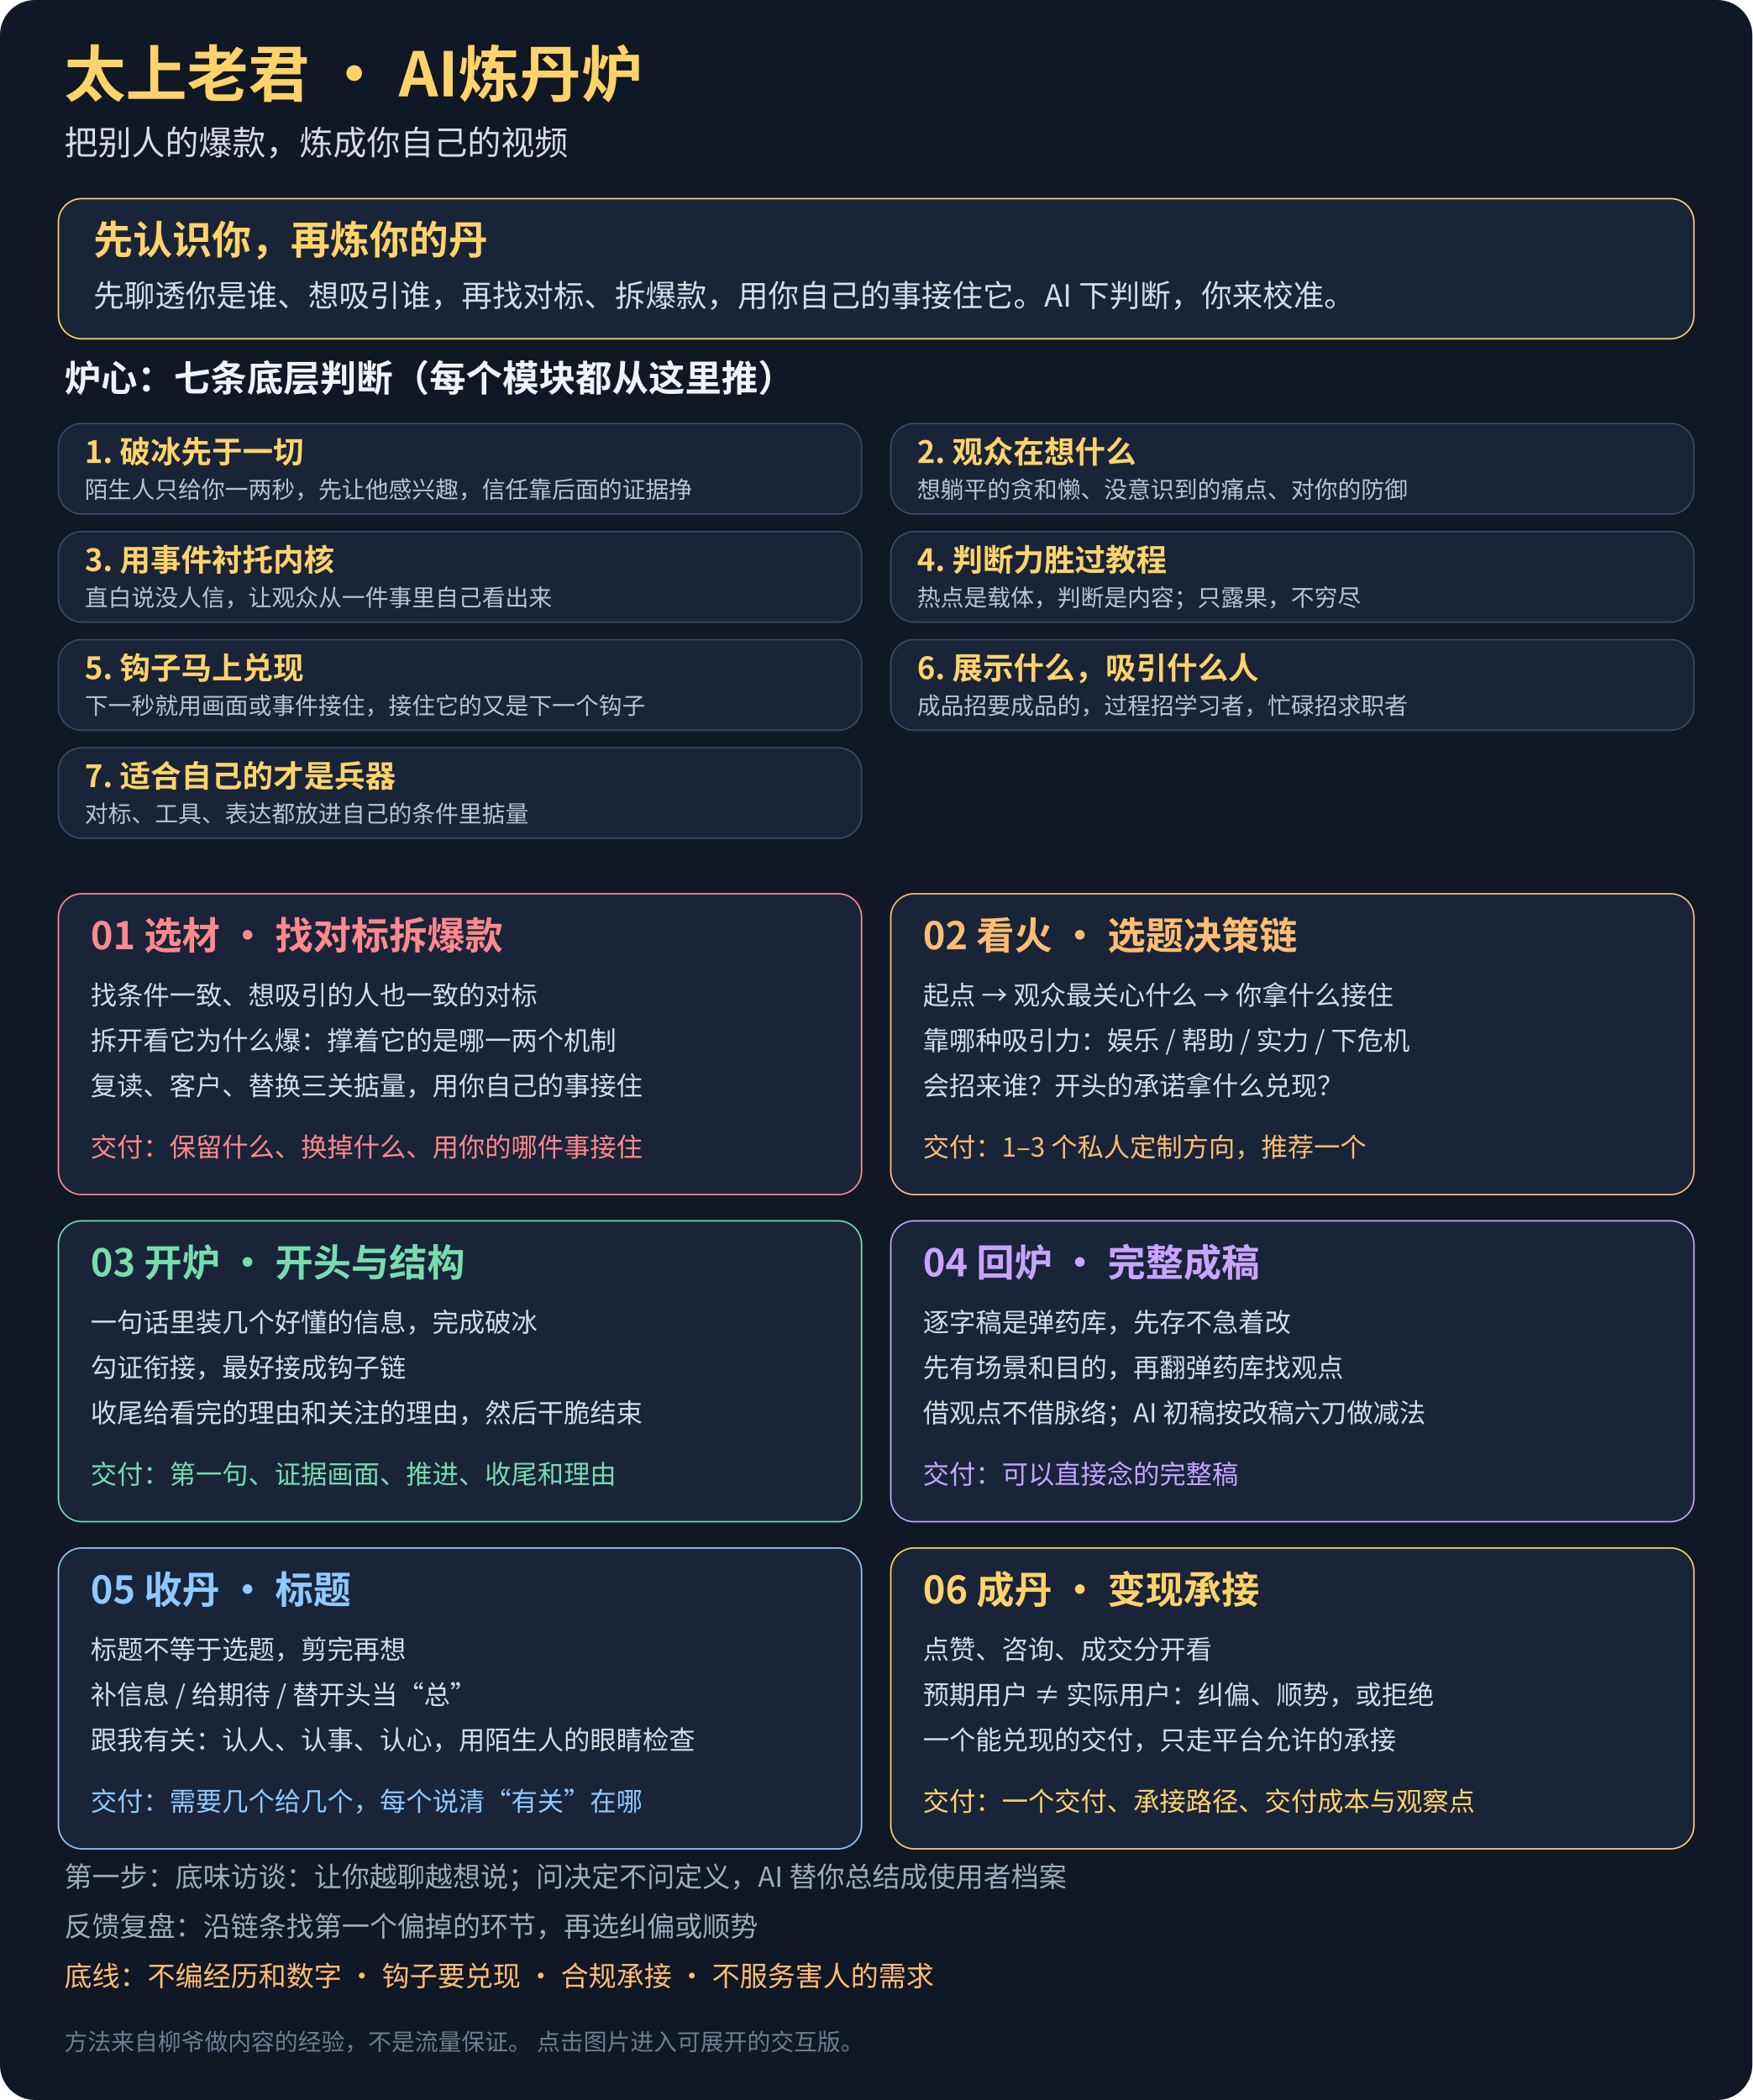
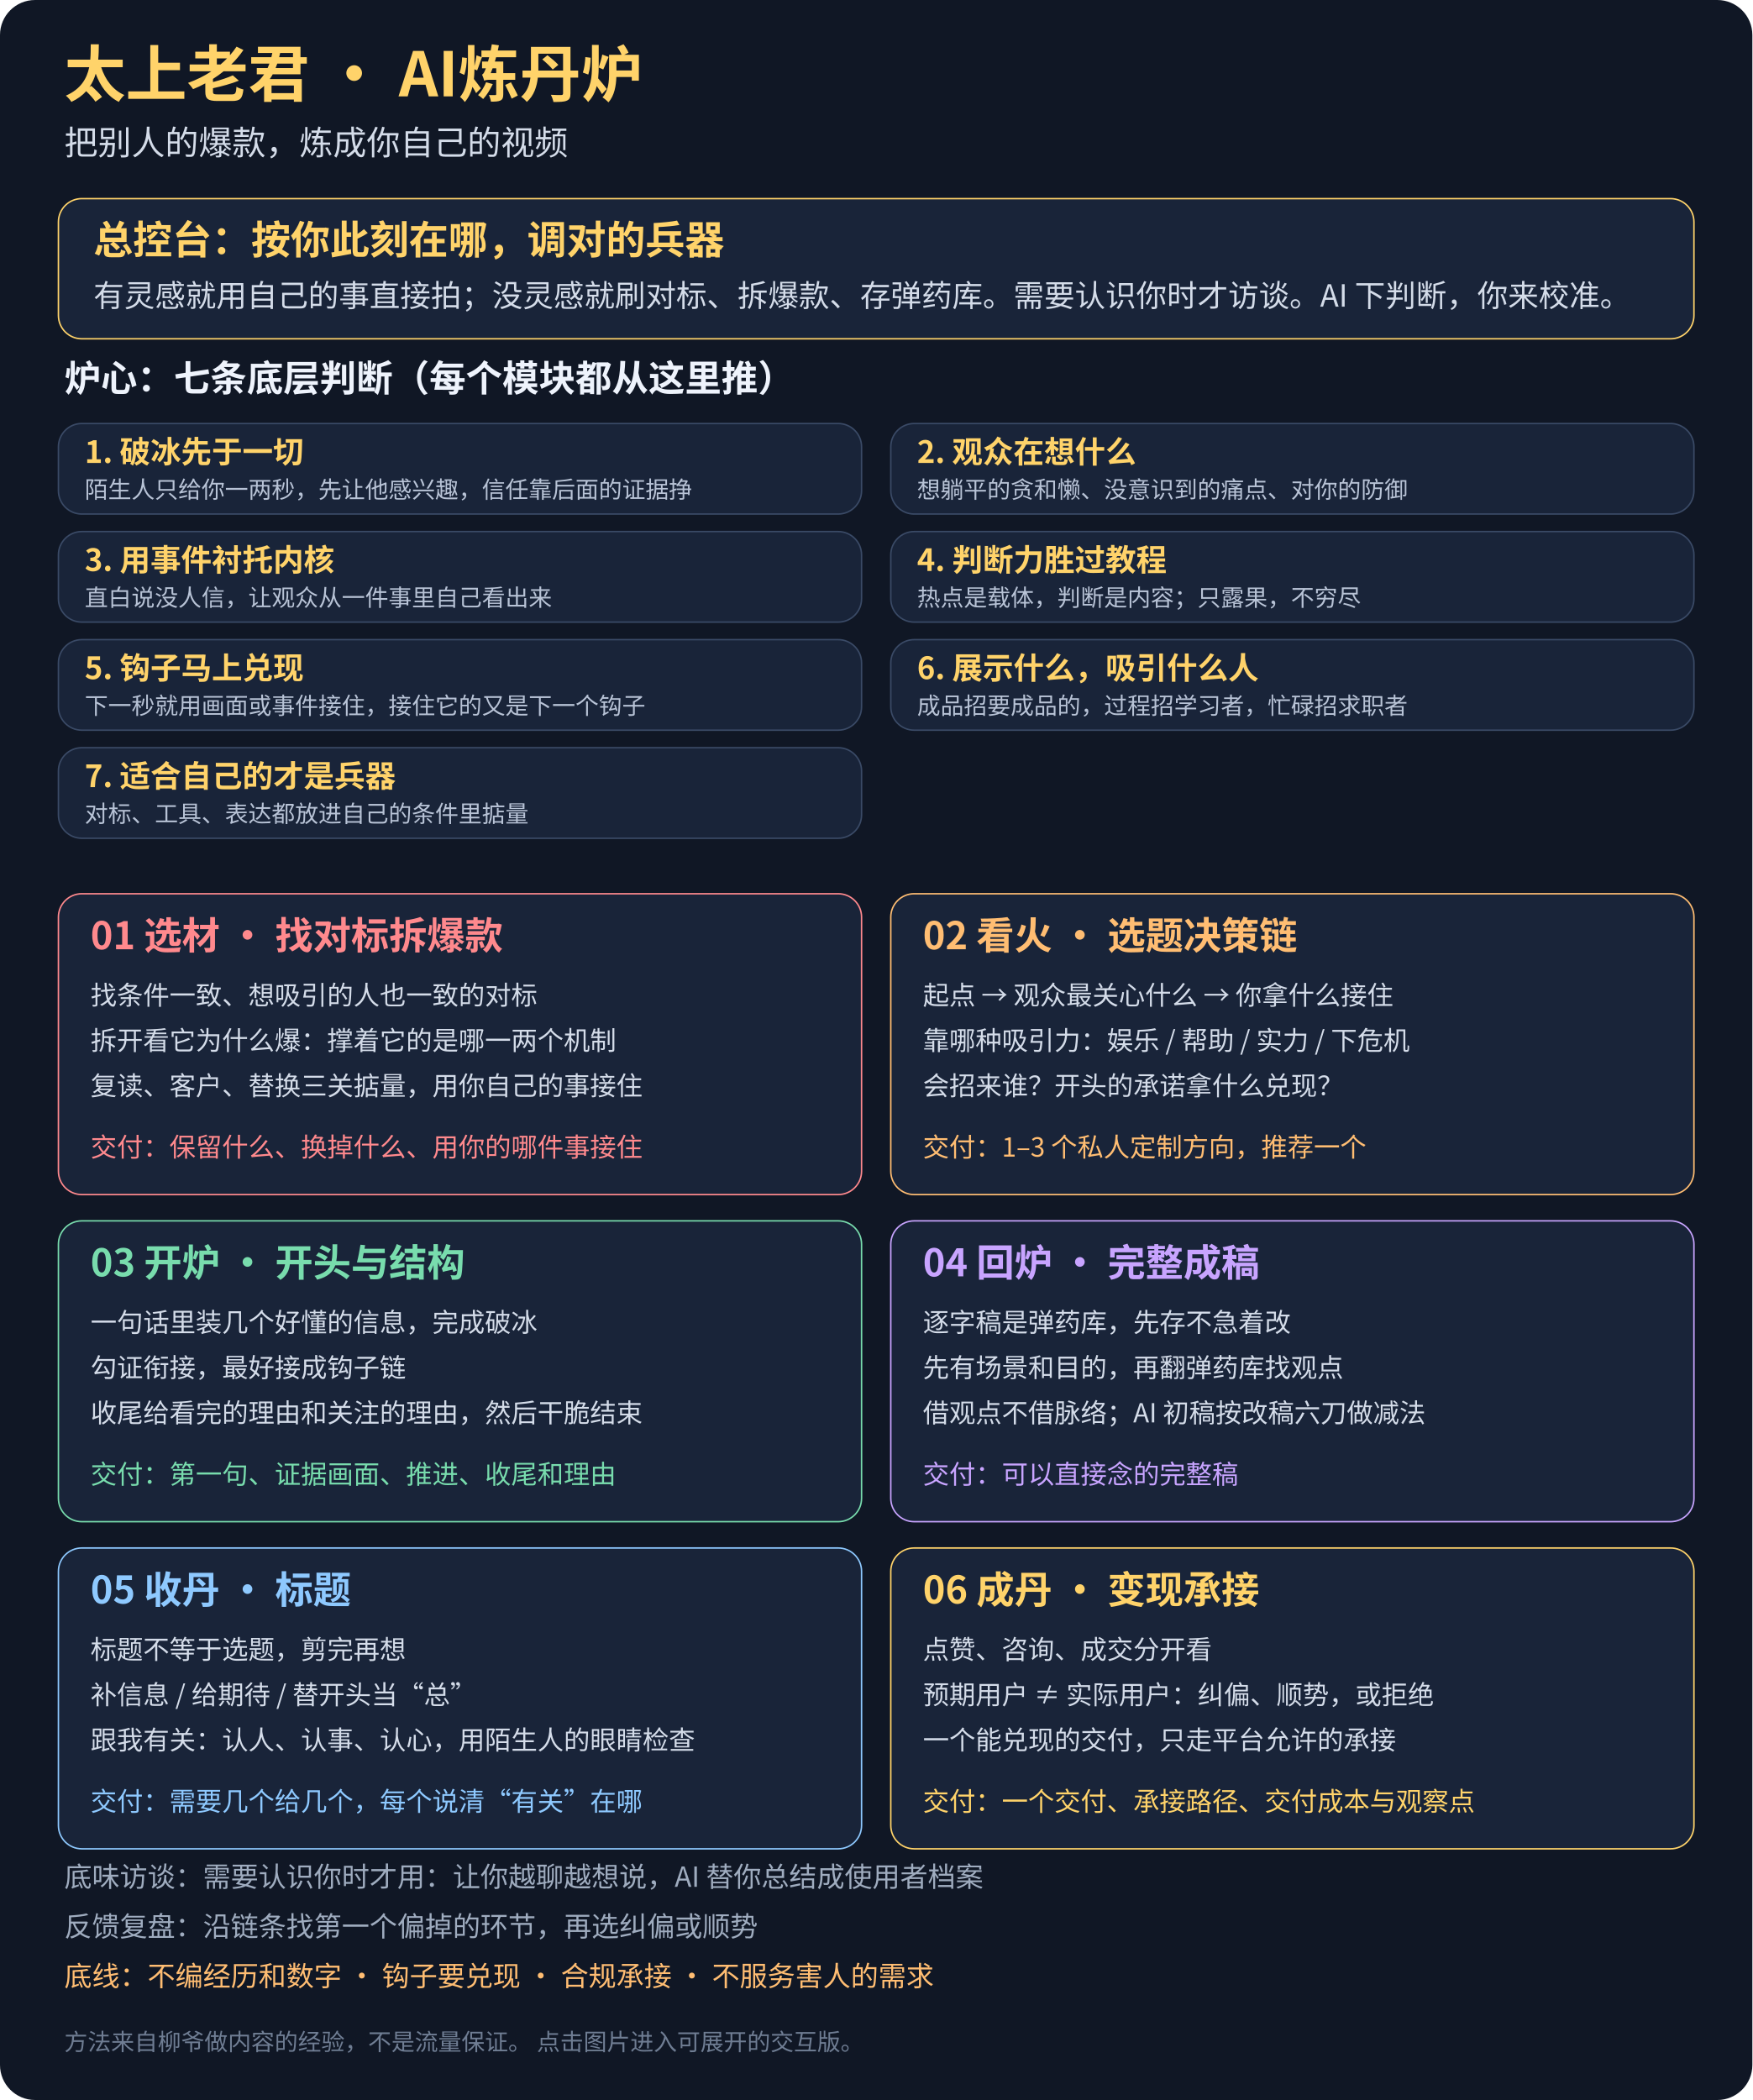
<svg xmlns="http://www.w3.org/2000/svg" width="1200" height="1438" viewBox="0 0 1200 1438" role="img" aria-labelledby="title desc">
  <rect width="1200" height="1438" rx="24" fill="#101725" />
  <g font-family="-apple-system,BlinkMacSystemFont,'Segoe UI','Noto Sans CJK SC','Microsoft YaHei',sans-serif">
    <text x="44" y="66" font-size="42" fill="#ffd36a" font-weight="700">太上老君 · AI炼丹炉</text>
    <text x="44" y="106" font-size="23" fill="#d4dce9" font-weight="400">把别人的爆款，炼成你自己的视频</text>
    <rect x="40" y="136" width="1120" height="96" rx="16" fill="#192439" stroke="#ffd36a" />
-     <text x="64" y="174" font-size="27" fill="#ffd36a" font-weight="700">先认识你，再炼你的丹</text>
-     <text x="64" y="210" font-size="21" fill="#d4dce9" font-weight="400">先聊透你是谁、想吸引谁，再找对标、拆爆款，用你自己的事接住它。AI 下判断，你来校准。</text>
+     <text x="64" y="174" font-size="27" fill="#ffd36a" font-weight="700">总控台：按你此刻在哪，调对的兵器</text>
+     <text x="64" y="210" font-size="21" fill="#d4dce9" font-weight="400">有灵感就用自己的事直接拍；没灵感就刷对标、拆爆款、存弹药库。需要认识你时才访谈。AI 下判断，你来校准。</text>
    <text x="44" y="268" font-size="25" fill="#eef3fc" font-weight="600">炉心：七条底层判断（每个模块都从这里推）</text>
    <rect x="40" y="290" width="550" height="62" rx="16" fill="#192439" stroke="#3a4a66" />
    <text x="58" y="317" font-size="21" fill="#ffd36a" font-weight="650">1. 破冰先于一切</text>
    <text x="58" y="341" font-size="16" fill="#b8c3d6" font-weight="400">陌生人只给你一两秒，先让他感兴趣，信任靠后面的证据挣</text>
    <rect x="610" y="290" width="550" height="62" rx="16" fill="#192439" stroke="#3a4a66" />
    <text x="628" y="317" font-size="21" fill="#ffd36a" font-weight="650">2. 观众在想什么</text>
    <text x="628" y="341" font-size="16" fill="#b8c3d6" font-weight="400">想躺平的贪和懒、没意识到的痛点、对你的防御</text>
    <rect x="40" y="364" width="550" height="62" rx="16" fill="#192439" stroke="#3a4a66" />
    <text x="58" y="391" font-size="21" fill="#ffd36a" font-weight="650">3. 用事件衬托内核</text>
    <text x="58" y="415" font-size="16" fill="#b8c3d6" font-weight="400">直白说没人信，让观众从一件事里自己看出来</text>
    <rect x="610" y="364" width="550" height="62" rx="16" fill="#192439" stroke="#3a4a66" />
    <text x="628" y="391" font-size="21" fill="#ffd36a" font-weight="650">4. 判断力胜过教程</text>
    <text x="628" y="415" font-size="16" fill="#b8c3d6" font-weight="400">热点是载体，判断是内容；只露果，不穷尽</text>
    <rect x="40" y="438" width="550" height="62" rx="16" fill="#192439" stroke="#3a4a66" />
    <text x="58" y="465" font-size="21" fill="#ffd36a" font-weight="650">5. 钩子马上兑现</text>
    <text x="58" y="489" font-size="16" fill="#b8c3d6" font-weight="400">下一秒就用画面或事件接住，接住它的又是下一个钩子</text>
    <rect x="610" y="438" width="550" height="62" rx="16" fill="#192439" stroke="#3a4a66" />
    <text x="628" y="465" font-size="21" fill="#ffd36a" font-weight="650">6. 展示什么，吸引什么人</text>
    <text x="628" y="489" font-size="16" fill="#b8c3d6" font-weight="400">成品招要成品的，过程招学习者，忙碌招求职者</text>
    <rect x="40" y="512" width="550" height="62" rx="16" fill="#192439" stroke="#3a4a66" />
    <text x="58" y="539" font-size="21" fill="#ffd36a" font-weight="650">7. 适合自己的才是兵器</text>
    <text x="58" y="563" font-size="16" fill="#b8c3d6" font-weight="400">对标、工具、表达都放进自己的条件里掂量</text>
    <rect x="40" y="612" width="550" height="206" rx="16" fill="#192439" stroke="#ff898d" />
    <text x="62" y="650" font-size="26" fill="#ff898d" font-weight="650">01 选材 · 找对标拆爆款</text>
    <text x="62" y="688" font-size="18" fill="#d4dce9" font-weight="400">找条件一致、想吸引的人也一致的对标</text>
    <text x="62" y="719" font-size="18" fill="#d4dce9" font-weight="400">拆开看它为什么爆：撑着它的是哪一两个机制</text>
    <text x="62" y="750" font-size="18" fill="#d4dce9" font-weight="400">复读、客户、替换三关掂量，用你自己的事接住</text>
    <text x="62" y="792" font-size="18" fill="#ff898d" font-weight="400">交付：保留什么、换掉什么、用你的哪件事接住</text>
    <rect x="610" y="612" width="550" height="206" rx="16" fill="#192439" stroke="#ffbd72" />
    <text x="632" y="650" font-size="26" fill="#ffbd72" font-weight="650">02 看火 · 选题决策链</text>
    <text x="632" y="688" font-size="18" fill="#d4dce9" font-weight="400">起点 → 观众最关心什么 → 你拿什么接住</text>
    <text x="632" y="719" font-size="18" fill="#d4dce9" font-weight="400">靠哪种吸引力：娱乐 / 帮助 / 实力 / 下危机</text>
    <text x="632" y="750" font-size="18" fill="#d4dce9" font-weight="400">会招来谁？开头的承诺拿什么兑现？</text>
    <text x="632" y="792" font-size="18" fill="#ffbd72" font-weight="400">交付：1–3 个私人定制方向，推荐一个</text>
    <rect x="40" y="836" width="550" height="206" rx="16" fill="#192439" stroke="#78dcad" />
    <text x="62" y="874" font-size="26" fill="#78dcad" font-weight="650">03 开炉 · 开头与结构</text>
    <text x="62" y="912" font-size="18" fill="#d4dce9" font-weight="400">一句话里装几个好懂的信息，完成破冰</text>
    <text x="62" y="943" font-size="18" fill="#d4dce9" font-weight="400">勾证衔接，最好接成钩子链</text>
    <text x="62" y="974" font-size="18" fill="#d4dce9" font-weight="400">收尾给看完的理由和关注的理由，然后干脆结束</text>
    <text x="62" y="1016" font-size="18" fill="#78dcad" font-weight="400">交付：第一句、证据画面、推进、收尾和理由</text>
    <rect x="610" y="836" width="550" height="206" rx="16" fill="#192439" stroke="#c8a4ff" />
    <text x="632" y="874" font-size="26" fill="#c8a4ff" font-weight="650">04 回炉 · 完整成稿</text>
    <text x="632" y="912" font-size="18" fill="#d4dce9" font-weight="400">逐字稿是弹药库，先存不急着改</text>
    <text x="632" y="943" font-size="18" fill="#d4dce9" font-weight="400">先有场景和目的，再翻弹药库找观点</text>
    <text x="632" y="974" font-size="18" fill="#d4dce9" font-weight="400">借观点不借脉络；AI 初稿按改稿六刀做减法</text>
    <text x="632" y="1016" font-size="18" fill="#c8a4ff" font-weight="400">交付：可以直接念的完整稿</text>
    <rect x="40" y="1060" width="550" height="206" rx="16" fill="#192439" stroke="#8ec9ff" />
    <text x="62" y="1098" font-size="26" fill="#8ec9ff" font-weight="650">05 收丹 · 标题</text>
    <text x="62" y="1136" font-size="18" fill="#d4dce9" font-weight="400">标题不等于选题，剪完再想</text>
    <text x="62" y="1167" font-size="18" fill="#d4dce9" font-weight="400">补信息 / 给期待 / 替开头当“总”</text>
    <text x="62" y="1198" font-size="18" fill="#d4dce9" font-weight="400">跟我有关：认人、认事、认心，用陌生人的眼睛检查</text>
    <text x="62" y="1240" font-size="18" fill="#8ec9ff" font-weight="400">交付：需要几个给几个，每个说清“有关”在哪</text>
    <rect x="610" y="1060" width="550" height="206" rx="16" fill="#192439" stroke="#ffd36a" />
    <text x="632" y="1098" font-size="26" fill="#ffd36a" font-weight="650">06 成丹 · 变现承接</text>
    <text x="632" y="1136" font-size="18" fill="#d4dce9" font-weight="400">点赞、咨询、成交分开看</text>
    <text x="632" y="1167" font-size="18" fill="#d4dce9" font-weight="400">预期用户 ≠ 实际用户：纠偏、顺势，或拒绝</text>
    <text x="632" y="1198" font-size="18" fill="#d4dce9" font-weight="400">一个能兑现的交付，只走平台允许的承接</text>
    <text x="632" y="1240" font-size="18" fill="#ffd36a" font-weight="400">交付：一个交付、承接路径、交付成本与观察点</text>
-     <text x="44" y="1292" font-size="19" fill="#9facbf" font-weight="400">第一步：底味访谈：让你越聊越想说；问决定不问定义，AI 替你总结成使用者档案</text>
+     <text x="44" y="1292" font-size="19" fill="#9facbf" font-weight="400">底味访谈：需要认识你时才用：让你越聊越想说，AI 替你总结成使用者档案</text>
    <text x="44" y="1326" font-size="19" fill="#9facbf" font-weight="400">反馈复盘：沿链条找第一个偏掉的环节，再选纠偏或顺势</text>
    <text x="44" y="1360" font-size="19" fill="#ffbd72" font-weight="400">底线：不编经历和数字 · 钩子要兑现 · 合规承接 · 不服务害人的需求</text>
    <text x="44" y="1404" font-size="16" fill="#6f7d93" font-weight="400">方法来自柳爷做内容的经验，不是流量保证。 点击图片进入可展开的交互版。</text>
  </g>
</svg>
